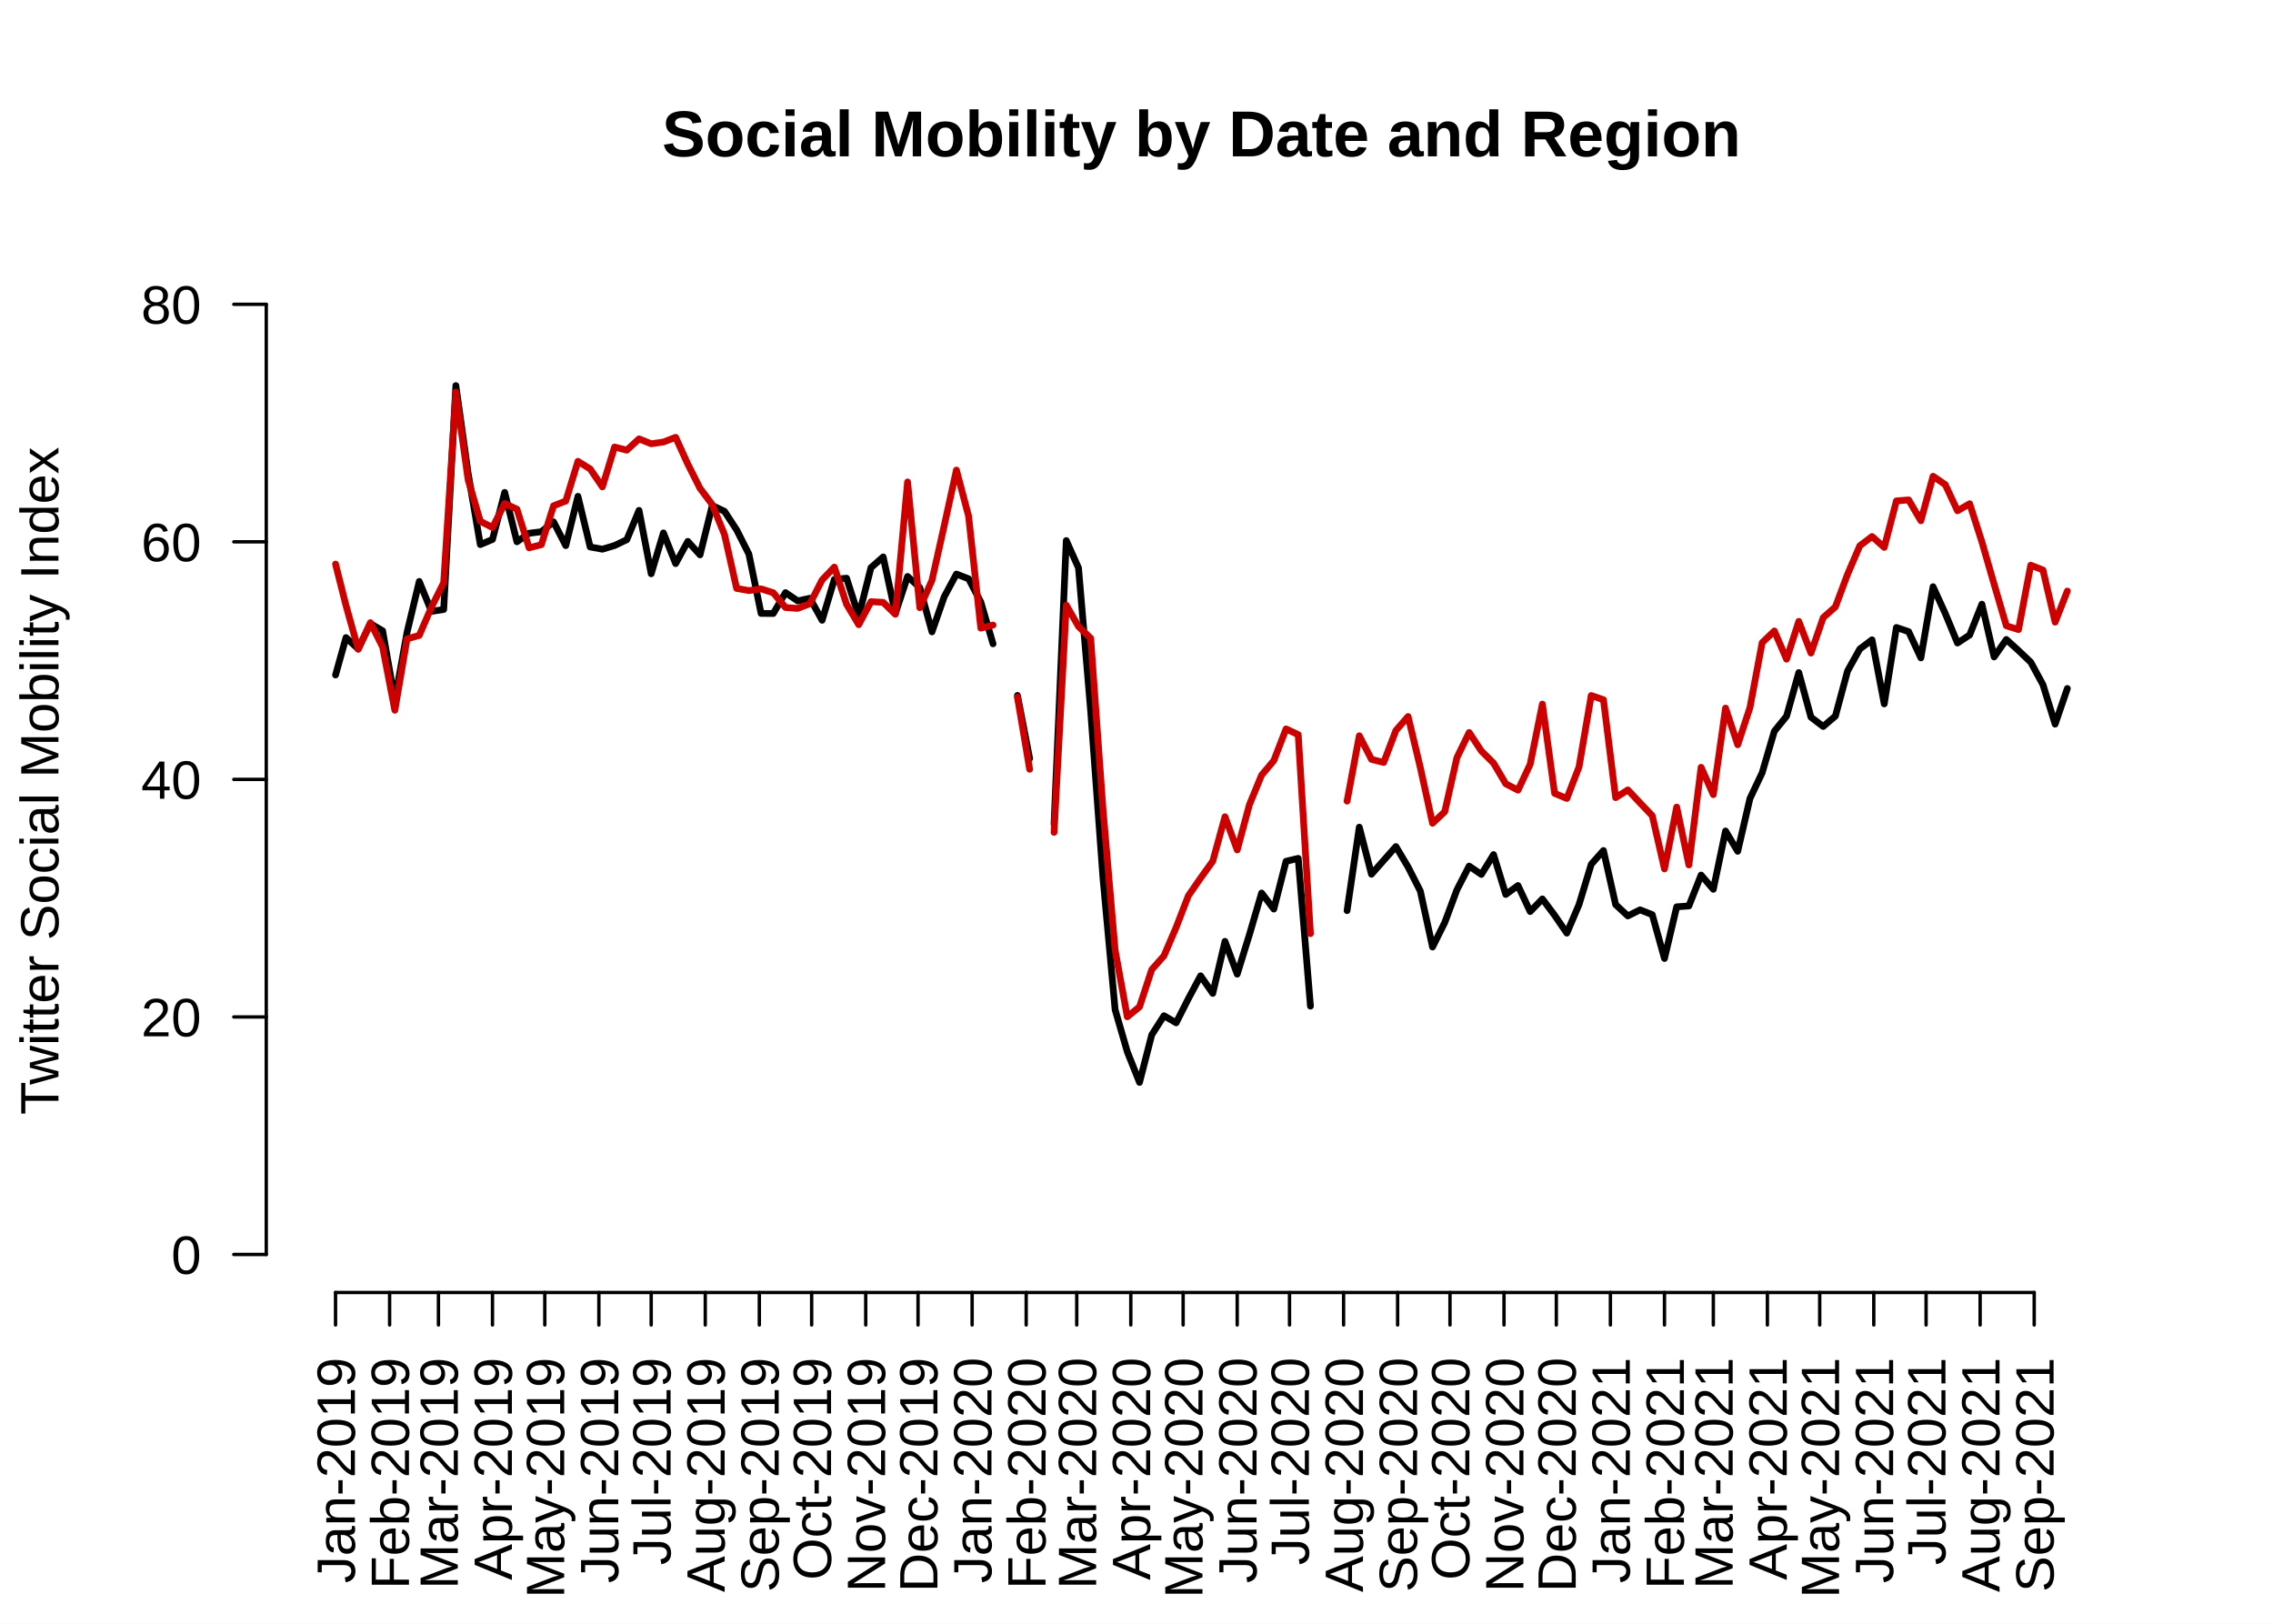
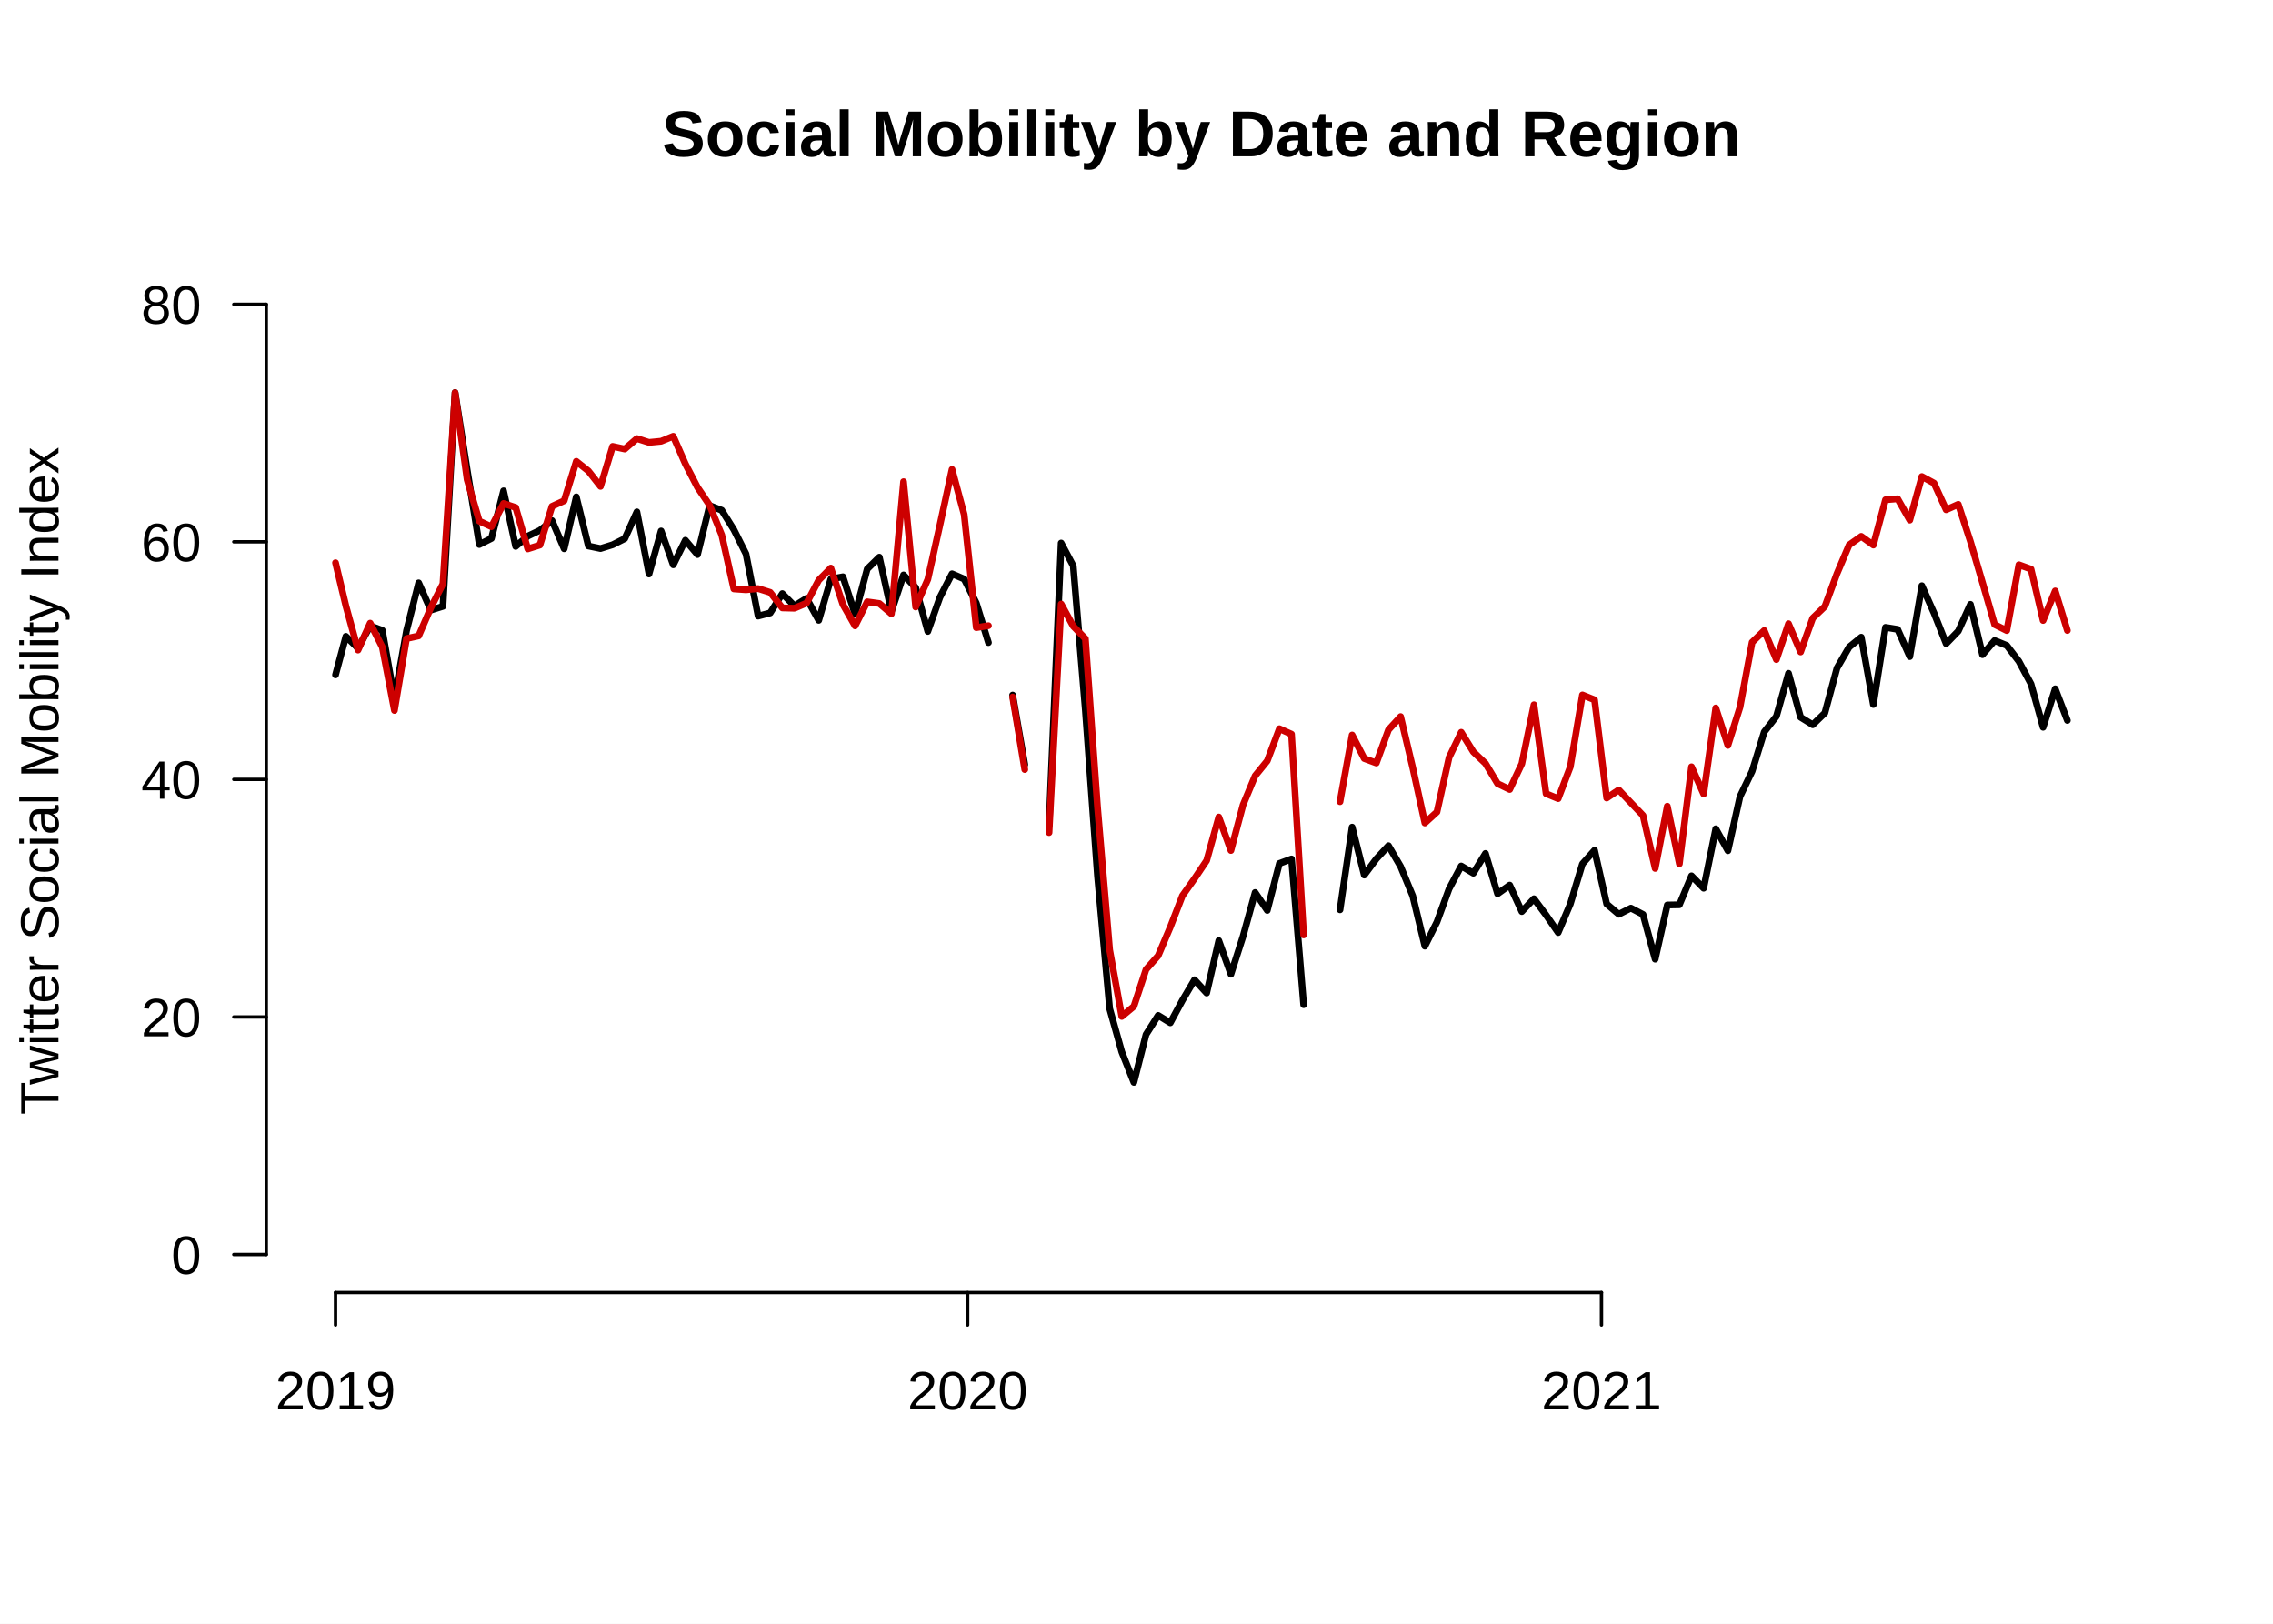
<svg xmlns="http://www.w3.org/2000/svg" viewBox="0 0 504.00 360.00">
  <defs>
    <style type="text/css">
    line, polyline, polygon, path, rect, circle {
      fill: none;
      stroke: #000000;
      stroke-linecap: round;
      stroke-linejoin: round;
      stroke-miterlimit: 10.00;
    }
  </style>
  </defs>
  <rect width="100%" height="100%" style="stroke: none; fill: #FFFFFF;" />
  <defs>
    <clipPath id="cpNTkuMDR8NDczLjc2fDI4Ni41Nnw1OS4wNA==">
      <rect x="59.04" y="59.04" width="414.72" height="227.52" />
    </clipPath>
  </defs>
-   <polyline points="74.40,149.65 76.72,141.36 79.43,143.87 82.13,138.27 84.84,139.85 87.55,155.22 90.25,140.22 92.96,128.91 95.67,135.55 98.38,135.13 101.08,85.49 103.79,104.89 106.50,120.74 109.20,119.60 111.91,109.17 114.62,120.12 117.32,118.23 120.03,117.89 122.74,115.70 125.45,120.97 128.15,110.04 130.86,121.27 133.57,121.76 136.27,120.95 138.98,119.66 141.69,113.16 144.39,127.21 147.10,118.15 149.81,124.96 152.51,120.03 155.22,123.02 157.93,112.08 160.64,113.36 163.34,117.48 166.05,122.84 168.76,136.00 171.46,136.02 174.17,131.39 176.88,133.23 179.58,132.64 182.29,137.52 185.00,128.47 187.71,128.19 190.41,136.60 193.12,125.86 195.83,123.48 198.53,136.00 201.24,127.80 203.95,130.27 206.65,140.09 209.36,132.31 212.07,127.28 214.77,128.32 217.48,133.49 220.19,142.74 " style="stroke-width: 1.50;" clip-path="url(#cpNTkuMDR8NDczLjc2fDI4Ni41Nnw1OS4wNA==)" />
-   <polyline points="225.60,154.19 228.31,168.17 " style="stroke-width: 1.50;" clip-path="url(#cpNTkuMDR8NDczLjc2fDI4Ni41Nnw1OS4wNA==)" />
-   <polyline points="233.72,182.68 236.43,119.85 239.14,125.91 241.84,157.63 244.55,194.45 247.26,223.86 249.96,233.19 252.67,239.98 255.38,229.44 258.09,225.20 260.79,226.77 263.50,221.42 266.21,216.35 268.91,220.24 271.62,208.71 274.33,215.98 277.03,207.24 279.74,197.99 282.45,201.55 285.16,190.96 287.86,190.31 290.57,223.07 " style="stroke-width: 1.50;" clip-path="url(#cpNTkuMDR8NDczLjc2fDI4Ni41Nnw1OS4wNA==)" />
-   <polyline points="298.69,201.90 301.40,183.39 304.10,193.82 306.81,190.75 309.52,187.69 312.22,192.23 314.93,197.55 317.64,209.96 320.35,204.53 323.05,197.28 325.76,192.02 328.47,193.87 331.17,189.47 333.88,198.31 336.59,196.33 339.29,202.10 342.00,199.30 344.71,202.93 347.42,206.88 350.12,200.56 352.83,191.62 355.54,188.57 358.24,200.56 360.95,203.07 363.66,201.72 366.36,202.79 369.07,212.51 371.78,201.05 374.48,200.86 377.19,194.01 379.90,197.17 382.61,184.24 385.31,188.74 388.02,177.05 390.73,171.33 393.43,162.12 396.14,158.79 398.85,149.12 401.55,159.01 404.26,161.07 406.97,158.76 409.67,148.75 412.38,143.89 415.09,141.85 417.80,156.06 420.50,139.12 423.21,140.04 425.92,145.86 428.62,130.08 431.33,136.02 434.04,142.56 436.74,140.78 439.45,133.95 442.16,145.65 444.87,141.78 447.57,144.23 450.28,146.80 452.99,151.80 455.69,160.55 458.40,152.65 " style="stroke-width: 1.50;" clip-path="url(#cpNTkuMDR8NDczLjc2fDI4Ni41Nnw1OS4wNA==)" />
+   <polyline points="74.40,149.62 76.70,141.08 79.39,143.71 82.08,138.75 84.77,139.75 87.46,154.90 90.14,139.82 92.83,129.23 95.52,135.27 98.21,134.43 100.90,87.04 103.58,104.16 106.27,120.73 108.96,119.38 111.65,108.83 114.34,121.15 117.02,118.87 119.71,117.59 122.40,115.43 125.09,121.67 127.78,110.16 130.46,121.06 133.15,121.62 135.84,120.78 138.53,119.42 141.22,113.49 143.90,127.27 146.59,117.73 149.28,125.23 151.97,119.78 154.66,122.96 157.34,112.09 160.03,113.13 162.72,117.44 165.41,122.81 168.10,136.59 170.78,135.89 173.47,131.61 176.16,134.34 178.85,132.66 181.54,137.53 184.22,128.39 186.91,127.88 189.60,136.18 192.29,126.16 194.98,123.53 197.66,135.58 200.35,127.47 203.04,130.28 205.73,139.99 208.42,132.42 211.10,127.22 213.79,128.38 216.48,133.70 219.17,142.46 " style="stroke-width: 1.50;" clip-path="url(#cpNTkuMDR8NDczLjc2fDI4Ni41Nnw1OS4wNA==)" />
+   <polyline points="224.54,154.10 227.23,169.51 " style="stroke-width: 1.50;" clip-path="url(#cpNTkuMDR8NDczLjc2fDI4Ni41Nnw1OS4wNA==)" />
+   <polyline points="232.61,182.99 235.30,120.40 237.98,125.45 240.67,157.48 243.36,194.22 246.05,223.62 248.74,233.21 251.42,239.96 254.11,229.36 256.80,225.12 259.49,226.76 262.18,221.78 264.86,217.23 267.55,220.16 270.24,208.54 272.93,215.99 275.62,207.59 278.30,197.88 280.99,201.85 283.68,191.43 286.37,190.44 289.06,222.75 " style="stroke-width: 1.50;" clip-path="url(#cpNTkuMDR8NDczLjc2fDI4Ni41Nnw1OS4wNA==)" />
+   <polyline points="297.12,201.71 299.81,183.38 302.50,194.01 305.18,190.41 307.87,187.50 310.56,192.11 313.25,198.64 315.94,209.77 318.62,204.41 321.31,197.06 324.00,192.00 326.69,193.60 329.38,189.22 332.06,198.16 334.75,196.24 337.44,202.10 340.13,199.26 342.82,202.88 345.50,206.76 348.19,200.43 350.88,191.53 353.57,188.51 356.26,200.42 358.94,202.70 361.63,201.34 364.32,202.75 367.01,212.66 369.70,200.65 372.38,200.60 375.07,194.18 377.76,196.93 380.45,183.75 383.14,188.61 385.82,176.60 388.51,170.98 391.20,162.26 393.89,158.82 396.58,149.28 399.26,159.02 401.95,160.68 404.64,158.07 407.33,148.11 410.02,143.46 412.70,141.27 415.39,156.19 418.08,139.09 420.77,139.53 423.46,145.57 426.14,129.86 428.83,135.91 431.52,142.70 434.21,139.92 436.90,133.99 439.58,145.14 442.27,142.01 444.96,143.10 447.65,146.62 450.34,151.64 453.02,161.24 455.71,152.71 458.40,159.72 " style="stroke-width: 1.50;" clip-path="url(#cpNTkuMDR8NDczLjc2fDI4Ni41Nnw1OS4wNA==)" />
  <defs>
    <clipPath id="cpMC4wMHw1MDQuMDB8MzYwLjAwfDAuMDA=">
      <rect x="0.00" y="0.00" width="504.00" height="360.00" />
    </clipPath>
  </defs>
+   <line x1="74.40" y1="286.56" x2="355.10" y2="286.56" style="stroke-width: 0.75;" clip-path="url(#cpMC4wMHw1MDQuMDB8MzYwLjAwfDAuMDA=)" />
+   <line x1="74.40" y1="286.56" x2="74.40" y2="293.76" style="stroke-width: 0.75;" clip-path="url(#cpMC4wMHw1MDQuMDB8MzYwLjAwfDAuMDA=)" />
+   <line x1="214.56" y1="286.56" x2="214.56" y2="293.76" style="stroke-width: 0.75;" clip-path="url(#cpMC4wMHw1MDQuMDB8MzYwLjAwfDAuMDA=)" />
+   <line x1="355.10" y1="286.56" x2="355.10" y2="293.76" style="stroke-width: 0.75;" clip-path="url(#cpMC4wMHw1MDQuMDB8MzYwLjAwfDAuMDA=)" />
+   <g clip-path="url(#cpMC4wMHw1MDQuMDB8MzYwLjAwfDAuMDA=)">
+     <text x="61.05" y="312.48" style="font-size: 12.00px; font-family: Arial;" textLength="26.70px" lengthAdjust="spacingAndGlyphs">2019</text>
+   </g>
+   <g clip-path="url(#cpMC4wMHw1MDQuMDB8MzYwLjAwfDAuMDA=)">
+     <text x="201.21" y="312.48" style="font-size: 12.00px; font-family: Arial;" textLength="26.70px" lengthAdjust="spacingAndGlyphs">2020</text>
+   </g>
+   <g clip-path="url(#cpMC4wMHw1MDQuMDB8MzYwLjAwfDAuMDA=)">
+     <text x="341.76" y="312.48" style="font-size: 12.00px; font-family: Arial;" textLength="26.70px" lengthAdjust="spacingAndGlyphs">2021</text>
+   </g>
  <line x1="59.04" y1="278.13" x2="59.04" y2="67.47" style="stroke-width: 0.75;" clip-path="url(#cpMC4wMHw1MDQuMDB8MzYwLjAwfDAuMDA=)" />
  <line x1="59.04" y1="278.13" x2="51.84" y2="278.13" style="stroke-width: 0.75;" clip-path="url(#cpMC4wMHw1MDQuMDB8MzYwLjAwfDAuMDA=)" />
  <line x1="59.04" y1="225.47" x2="51.84" y2="225.47" style="stroke-width: 0.75;" clip-path="url(#cpMC4wMHw1MDQuMDB8MzYwLjAwfDAuMDA=)" />
  <line x1="59.04" y1="172.80" x2="51.84" y2="172.80" style="stroke-width: 0.75;" clip-path="url(#cpMC4wMHw1MDQuMDB8MzYwLjAwfDAuMDA=)" />
  <line x1="59.04" y1="120.13" x2="51.84" y2="120.13" style="stroke-width: 0.75;" clip-path="url(#cpMC4wMHw1MDQuMDB8MzYwLjAwfDAuMDA=)" />
  <line x1="59.04" y1="67.47" x2="51.84" y2="67.47" style="stroke-width: 0.75;" clip-path="url(#cpMC4wMHw1MDQuMDB8MzYwLjAwfDAuMDA=)" />
  <g clip-path="url(#cpMC4wMHw1MDQuMDB8MzYwLjAwfDAuMDA=)">
    <text x="37.97" y="282.43" style="font-size: 12.00px; font-family: Arial;" textLength="6.67px" lengthAdjust="spacingAndGlyphs">0</text>
  </g>
  <g clip-path="url(#cpMC4wMHw1MDQuMDB8MzYwLjAwfDAuMDA=)">
    <text x="31.29" y="229.76" style="font-size: 12.00px; font-family: Arial;" textLength="13.35px" lengthAdjust="spacingAndGlyphs">20</text>
  </g>
  <g clip-path="url(#cpMC4wMHw1MDQuMDB8MzYwLjAwfDAuMDA=)">
    <text x="31.29" y="177.09" style="font-size: 12.00px; font-family: Arial;" textLength="13.35px" lengthAdjust="spacingAndGlyphs">40</text>
  </g>
  <g clip-path="url(#cpMC4wMHw1MDQuMDB8MzYwLjAwfDAuMDA=)">
    <text x="31.29" y="124.43" style="font-size: 12.00px; font-family: Arial;" textLength="13.35px" lengthAdjust="spacingAndGlyphs">60</text>
  </g>
  <g clip-path="url(#cpMC4wMHw1MDQuMDB8MzYwLjAwfDAuMDA=)">
    <text x="31.29" y="71.76" style="font-size: 12.00px; font-family: Arial;" textLength="13.35px" lengthAdjust="spacingAndGlyphs">80</text>
  </g>
  <g clip-path="url(#cpMC4wMHw1MDQuMDB8MzYwLjAwfDAuMDA=)">
    <text x="146.78" y="34.67" style="font-size: 14.40px; font-weight: bold; font-family: Arial;" textLength="239.23px" lengthAdjust="spacingAndGlyphs">Social Mobility by Date and Region</text>
  </g>
  <g clip-path="url(#cpMC4wMHw1MDQuMDB8MzYwLjAwfDAuMDA=)">
    <text transform="translate(12.96,247.16) rotate(-90)" style="font-size: 12.00px; font-family: Arial;" textLength="148.72px" lengthAdjust="spacingAndGlyphs">Twitter Social Mobility Index</text>
  </g>
  <defs>
    <clipPath id="cpNTkuMDR8NDczLjc2fDI4Ni41Nnw1OS4wNA==">
      <rect x="59.04" y="59.04" width="414.72" height="227.52" />
    </clipPath>
  </defs>
-   <polyline points="74.40,125.06 76.72,134.25 79.43,143.95 82.13,138.04 84.84,143.44 87.55,157.47 90.25,141.64 92.96,140.88 95.67,134.61 98.38,129.18 101.08,86.92 103.79,106.33 106.50,115.57 109.20,116.96 111.91,111.64 114.62,112.89 117.32,121.46 120.03,120.77 122.74,112.14 125.45,111.08 128.15,102.28 130.86,103.97 133.57,107.95 136.27,99.11 138.98,99.81 141.69,97.30 144.39,98.39 147.10,98.00 149.81,96.96 152.51,102.90 155.22,108.27 157.93,111.87 160.64,118.51 163.34,130.46 166.05,130.94 168.76,130.56 171.46,131.42 174.17,134.69 176.88,134.89 179.58,133.86 182.29,128.57 185.00,125.73 187.71,133.97 190.41,138.50 193.12,133.40 195.83,133.55 198.53,136.19 201.24,106.85 203.95,134.74 206.65,128.67 209.36,116.57 212.07,104.22 214.77,114.44 217.48,139.27 220.19,138.59 " style="stroke-width: 1.50; stroke: #CD0000;" clip-path="url(#cpNTkuMDR8NDczLjc2fDI4Ni41Nnw1OS4wNA==)" />
-   <polyline points="225.60,154.54 228.31,170.56 " style="stroke-width: 1.50; stroke: #CD0000;" clip-path="url(#cpNTkuMDR8NDczLjc2fDI4Ni41Nnw1OS4wNA==)" />
-   <polyline points="233.72,184.55 236.43,134.18 239.14,138.90 241.84,141.50 244.55,179.15 247.26,210.65 249.96,225.44 252.67,223.22 255.38,214.97 258.09,211.91 260.79,205.61 263.50,198.60 266.21,194.68 268.91,190.93 271.62,181.08 274.33,188.44 277.03,178.43 279.74,171.85 282.45,168.63 285.16,161.61 287.86,162.88 290.57,207.00 " style="stroke-width: 1.50; stroke: #CD0000;" clip-path="url(#cpNTkuMDR8NDczLjc2fDI4Ni41Nnw1OS4wNA==)" />
-   <polyline points="298.69,177.62 301.40,163.13 304.10,168.36 306.81,169.05 309.52,161.95 312.22,158.86 314.93,170.17 317.64,182.53 320.35,179.96 323.05,167.97 325.76,162.40 328.47,166.51 331.17,169.19 333.88,173.78 336.59,175.19 339.29,169.45 342.00,156.10 344.71,175.90 347.42,177.03 350.12,170.05 352.83,154.20 355.54,155.14 358.24,176.85 360.95,175.13 363.66,178.02 366.36,180.85 369.07,192.65 371.78,178.94 374.48,191.77 377.19,170.12 379.90,176.18 382.61,156.99 385.31,165.12 388.02,156.89 390.73,142.48 393.43,139.89 396.14,146.15 398.85,137.77 401.55,144.80 404.26,136.94 406.97,134.54 409.67,127.31 412.38,121.01 415.09,118.95 417.80,121.36 420.50,111.05 423.21,110.84 425.92,115.46 428.62,105.59 431.33,107.45 434.04,113.25 436.74,111.68 439.45,120.13 442.16,129.52 444.87,138.74 447.57,139.59 450.28,125.31 452.99,126.38 455.69,137.94 458.40,131.04 " style="stroke-width: 1.50; stroke: #CD0000;" clip-path="url(#cpNTkuMDR8NDczLjc2fDI4Ni41Nnw1OS4wNA==)" />
-   <defs>
-     <clipPath id="cpMC4wMHw1MDQuMDB8MzYwLjAwfDAuMDA=">
-       <rect x="0.00" y="0.00" width="504.00" height="360.00" />
-     </clipPath>
-   </defs>
-   <line x1="74.40" y1="286.56" x2="451.05" y2="286.56" style="stroke-width: 0.75;" clip-path="url(#cpMC4wMHw1MDQuMDB8MzYwLjAwfDAuMDA=)" />
-   <line x1="74.40" y1="286.56" x2="74.40" y2="293.76" style="stroke-width: 0.75;" clip-path="url(#cpMC4wMHw1MDQuMDB8MzYwLjAwfDAuMDA=)" />
-   <line x1="86.39" y1="286.56" x2="86.39" y2="293.76" style="stroke-width: 0.75;" clip-path="url(#cpMC4wMHw1MDQuMDB8MzYwLjAwfDAuMDA=)" />
-   <line x1="97.22" y1="286.56" x2="97.22" y2="293.76" style="stroke-width: 0.75;" clip-path="url(#cpMC4wMHw1MDQuMDB8MzYwLjAwfDAuMDA=)" />
-   <line x1="109.20" y1="286.56" x2="109.20" y2="293.76" style="stroke-width: 0.75;" clip-path="url(#cpMC4wMHw1MDQuMDB8MzYwLjAwfDAuMDA=)" />
-   <line x1="120.80" y1="286.56" x2="120.80" y2="293.76" style="stroke-width: 0.75;" clip-path="url(#cpMC4wMHw1MDQuMDB8MzYwLjAwfDAuMDA=)" />
-   <line x1="132.79" y1="286.56" x2="132.79" y2="293.76" style="stroke-width: 0.75;" clip-path="url(#cpMC4wMHw1MDQuMDB8MzYwLjAwfDAuMDA=)" />
-   <line x1="144.39" y1="286.56" x2="144.39" y2="293.76" style="stroke-width: 0.75;" clip-path="url(#cpMC4wMHw1MDQuMDB8MzYwLjAwfDAuMDA=)" />
-   <line x1="156.38" y1="286.56" x2="156.38" y2="293.76" style="stroke-width: 0.75;" clip-path="url(#cpMC4wMHw1MDQuMDB8MzYwLjAwfDAuMDA=)" />
-   <line x1="168.37" y1="286.56" x2="168.37" y2="293.76" style="stroke-width: 0.75;" clip-path="url(#cpMC4wMHw1MDQuMDB8MzYwLjAwfDAuMDA=)" />
-   <line x1="179.97" y1="286.56" x2="179.97" y2="293.76" style="stroke-width: 0.75;" clip-path="url(#cpMC4wMHw1MDQuMDB8MzYwLjAwfDAuMDA=)" />
-   <line x1="191.96" y1="286.56" x2="191.96" y2="293.76" style="stroke-width: 0.75;" clip-path="url(#cpMC4wMHw1MDQuMDB8MzYwLjAwfDAuMDA=)" />
-   <line x1="203.56" y1="286.56" x2="203.56" y2="293.76" style="stroke-width: 0.75;" clip-path="url(#cpMC4wMHw1MDQuMDB8MzYwLjAwfDAuMDA=)" />
-   <line x1="215.55" y1="286.56" x2="215.55" y2="293.76" style="stroke-width: 0.75;" clip-path="url(#cpMC4wMHw1MDQuMDB8MzYwLjAwfDAuMDA=)" />
-   <line x1="227.54" y1="286.56" x2="227.54" y2="293.76" style="stroke-width: 0.75;" clip-path="url(#cpMC4wMHw1MDQuMDB8MzYwLjAwfDAuMDA=)" />
-   <line x1="238.75" y1="286.56" x2="238.75" y2="293.76" style="stroke-width: 0.75;" clip-path="url(#cpMC4wMHw1MDQuMDB8MzYwLjAwfDAuMDA=)" />
-   <line x1="250.74" y1="286.56" x2="250.74" y2="293.76" style="stroke-width: 0.75;" clip-path="url(#cpMC4wMHw1MDQuMDB8MzYwLjAwfDAuMDA=)" />
-   <line x1="262.34" y1="286.56" x2="262.34" y2="293.76" style="stroke-width: 0.75;" clip-path="url(#cpMC4wMHw1MDQuMDB8MzYwLjAwfDAuMDA=)" />
-   <line x1="274.33" y1="286.56" x2="274.33" y2="293.76" style="stroke-width: 0.75;" clip-path="url(#cpMC4wMHw1MDQuMDB8MzYwLjAwfDAuMDA=)" />
-   <line x1="285.93" y1="286.56" x2="285.93" y2="293.76" style="stroke-width: 0.75;" clip-path="url(#cpMC4wMHw1MDQuMDB8MzYwLjAwfDAuMDA=)" />
-   <line x1="297.92" y1="286.56" x2="297.92" y2="293.76" style="stroke-width: 0.75;" clip-path="url(#cpMC4wMHw1MDQuMDB8MzYwLjAwfDAuMDA=)" />
-   <line x1="309.90" y1="286.56" x2="309.90" y2="293.76" style="stroke-width: 0.75;" clip-path="url(#cpMC4wMHw1MDQuMDB8MzYwLjAwfDAuMDA=)" />
-   <line x1="321.51" y1="286.56" x2="321.51" y2="293.76" style="stroke-width: 0.75;" clip-path="url(#cpMC4wMHw1MDQuMDB8MzYwLjAwfDAuMDA=)" />
-   <line x1="333.49" y1="286.56" x2="333.49" y2="293.76" style="stroke-width: 0.75;" clip-path="url(#cpMC4wMHw1MDQuMDB8MzYwLjAwfDAuMDA=)" />
-   <line x1="345.09" y1="286.56" x2="345.09" y2="293.76" style="stroke-width: 0.75;" clip-path="url(#cpMC4wMHw1MDQuMDB8MzYwLjAwfDAuMDA=)" />
-   <line x1="357.08" y1="286.56" x2="357.08" y2="293.76" style="stroke-width: 0.75;" clip-path="url(#cpMC4wMHw1MDQuMDB8MzYwLjAwfDAuMDA=)" />
-   <line x1="369.07" y1="286.56" x2="369.07" y2="293.76" style="stroke-width: 0.75;" clip-path="url(#cpMC4wMHw1MDQuMDB8MzYwLjAwfDAuMDA=)" />
-   <line x1="379.90" y1="286.56" x2="379.90" y2="293.76" style="stroke-width: 0.75;" clip-path="url(#cpMC4wMHw1MDQuMDB8MzYwLjAwfDAuMDA=)" />
-   <line x1="391.89" y1="286.56" x2="391.89" y2="293.76" style="stroke-width: 0.75;" clip-path="url(#cpMC4wMHw1MDQuMDB8MzYwLjAwfDAuMDA=)" />
-   <line x1="403.49" y1="286.56" x2="403.49" y2="293.76" style="stroke-width: 0.75;" clip-path="url(#cpMC4wMHw1MDQuMDB8MzYwLjAwfDAuMDA=)" />
-   <line x1="415.48" y1="286.56" x2="415.48" y2="293.76" style="stroke-width: 0.75;" clip-path="url(#cpMC4wMHw1MDQuMDB8MzYwLjAwfDAuMDA=)" />
-   <line x1="427.08" y1="286.56" x2="427.08" y2="293.76" style="stroke-width: 0.75;" clip-path="url(#cpMC4wMHw1MDQuMDB8MzYwLjAwfDAuMDA=)" />
-   <line x1="439.06" y1="286.56" x2="439.06" y2="293.76" style="stroke-width: 0.75;" clip-path="url(#cpMC4wMHw1MDQuMDB8MzYwLjAwfDAuMDA=)" />
-   <line x1="451.05" y1="286.56" x2="451.05" y2="293.76" style="stroke-width: 0.75;" clip-path="url(#cpMC4wMHw1MDQuMDB8MzYwLjAwfDAuMDA=)" />
-   <g clip-path="url(#cpMC4wMHw1MDQuMDB8MzYwLjAwfDAuMDA=)">
-     <text transform="translate(78.69,351.00) rotate(-90)" style="font-size: 12.00px; font-family: Arial;" textLength="50.04px" lengthAdjust="spacingAndGlyphs">Jan-2019</text>
-   </g>
-   <g clip-path="url(#cpMC4wMHw1MDQuMDB8MzYwLjAwfDAuMDA=)">
-     <text transform="translate(90.68,352.33) rotate(-90)" style="font-size: 12.00px; font-family: Arial;" textLength="51.37px" lengthAdjust="spacingAndGlyphs">Feb-2019</text>
-   </g>
-   <g clip-path="url(#cpMC4wMHw1MDQuMDB8MzYwLjAwfDAuMDA=)">
-     <text transform="translate(101.51,352.32) rotate(-90)" style="font-size: 12.00px; font-family: Arial;" textLength="51.36px" lengthAdjust="spacingAndGlyphs">Mar-2019</text>
-   </g>
-   <g clip-path="url(#cpMC4wMHw1MDQuMDB8MzYwLjAwfDAuMDA=)">
-     <text transform="translate(113.50,350.33) rotate(-90)" style="font-size: 12.00px; font-family: Arial;" textLength="49.37px" lengthAdjust="spacingAndGlyphs">Apr-2019</text>
-   </g>
-   <g clip-path="url(#cpMC4wMHw1MDQuMDB8MzYwLjAwfDAuMDA=)">
-     <text transform="translate(125.10,354.32) rotate(-90)" style="font-size: 12.00px; font-family: Arial;" textLength="53.36px" lengthAdjust="spacingAndGlyphs">May-2019</text>
-   </g>
-   <g clip-path="url(#cpMC4wMHw1MDQuMDB8MzYwLjAwfDAuMDA=)">
-     <text transform="translate(137.09,351.00) rotate(-90)" style="font-size: 12.00px; font-family: Arial;" textLength="50.04px" lengthAdjust="spacingAndGlyphs">Jun-2019</text>
-   </g>
-   <g clip-path="url(#cpMC4wMHw1MDQuMDB8MzYwLjAwfDAuMDA=)">
-     <text transform="translate(148.69,346.99) rotate(-90)" style="font-size: 12.00px; font-family: Arial;" textLength="46.03px" lengthAdjust="spacingAndGlyphs">Jul-2019</text>
-   </g>
-   <g clip-path="url(#cpMC4wMHw1MDQuMDB8MzYwLjAwfDAuMDA=)">
-     <text transform="translate(160.68,353.00) rotate(-90)" style="font-size: 12.00px; font-family: Arial;" textLength="52.04px" lengthAdjust="spacingAndGlyphs">Aug-2019</text>
-   </g>
-   <g clip-path="url(#cpMC4wMHw1MDQuMDB8MzYwLjAwfDAuMDA=)">
-     <text transform="translate(172.66,353.00) rotate(-90)" style="font-size: 12.00px; font-family: Arial;" textLength="52.04px" lengthAdjust="spacingAndGlyphs">Sep-2019</text>
-   </g>
-   <g clip-path="url(#cpMC4wMHw1MDQuMDB8MzYwLjAwfDAuMDA=)">
-     <text transform="translate(184.27,350.32) rotate(-90)" style="font-size: 12.00px; font-family: Arial;" textLength="49.36px" lengthAdjust="spacingAndGlyphs">Oct-2019</text>
-   </g>
-   <g clip-path="url(#cpMC4wMHw1MDQuMDB8MzYwLjAwfDAuMDA=)">
-     <text transform="translate(196.25,352.99) rotate(-90)" style="font-size: 12.00px; font-family: Arial;" textLength="52.03px" lengthAdjust="spacingAndGlyphs">Nov-2019</text>
-   </g>
-   <g clip-path="url(#cpMC4wMHw1MDQuMDB8MzYwLjAwfDAuMDA=)">
-     <text transform="translate(207.86,352.99) rotate(-90)" style="font-size: 12.00px; font-family: Arial;" textLength="52.03px" lengthAdjust="spacingAndGlyphs">Dec-2019</text>
-   </g>
-   <g clip-path="url(#cpMC4wMHw1MDQuMDB8MzYwLjAwfDAuMDA=)">
-     <text transform="translate(219.84,351.00) rotate(-90)" style="font-size: 12.00px; font-family: Arial;" textLength="50.04px" lengthAdjust="spacingAndGlyphs">Jan-2020</text>
-   </g>
-   <g clip-path="url(#cpMC4wMHw1MDQuMDB8MzYwLjAwfDAuMDA=)">
-     <text transform="translate(231.83,352.33) rotate(-90)" style="font-size: 12.00px; font-family: Arial;" textLength="51.37px" lengthAdjust="spacingAndGlyphs">Feb-2020</text>
-   </g>
-   <g clip-path="url(#cpMC4wMHw1MDQuMDB8MzYwLjAwfDAuMDA=)">
-     <text transform="translate(243.05,352.32) rotate(-90)" style="font-size: 12.00px; font-family: Arial;" textLength="51.36px" lengthAdjust="spacingAndGlyphs">Mar-2020</text>
-   </g>
-   <g clip-path="url(#cpMC4wMHw1MDQuMDB8MzYwLjAwfDAuMDA=)">
-     <text transform="translate(255.03,350.33) rotate(-90)" style="font-size: 12.00px; font-family: Arial;" textLength="49.37px" lengthAdjust="spacingAndGlyphs">Apr-2020</text>
-   </g>
-   <g clip-path="url(#cpMC4wMHw1MDQuMDB8MzYwLjAwfDAuMDA=)">
-     <text transform="translate(266.63,354.32) rotate(-90)" style="font-size: 12.00px; font-family: Arial;" textLength="53.36px" lengthAdjust="spacingAndGlyphs">May-2020</text>
-   </g>
-   <g clip-path="url(#cpMC4wMHw1MDQuMDB8MzYwLjAwfDAuMDA=)">
-     <text transform="translate(278.62,351.00) rotate(-90)" style="font-size: 12.00px; font-family: Arial;" textLength="50.04px" lengthAdjust="spacingAndGlyphs">Jun-2020</text>
-   </g>
-   <g clip-path="url(#cpMC4wMHw1MDQuMDB8MzYwLjAwfDAuMDA=)">
-     <text transform="translate(290.22,346.99) rotate(-90)" style="font-size: 12.00px; font-family: Arial;" textLength="46.03px" lengthAdjust="spacingAndGlyphs">Jul-2020</text>
-   </g>
-   <g clip-path="url(#cpMC4wMHw1MDQuMDB8MzYwLjAwfDAuMDA=)">
-     <text transform="translate(302.21,353.00) rotate(-90)" style="font-size: 12.00px; font-family: Arial;" textLength="52.04px" lengthAdjust="spacingAndGlyphs">Aug-2020</text>
-   </g>
-   <g clip-path="url(#cpMC4wMHw1MDQuMDB8MzYwLjAwfDAuMDA=)">
-     <text transform="translate(314.20,353.00) rotate(-90)" style="font-size: 12.00px; font-family: Arial;" textLength="52.04px" lengthAdjust="spacingAndGlyphs">Sep-2020</text>
-   </g>
-   <g clip-path="url(#cpMC4wMHw1MDQuMDB8MzYwLjAwfDAuMDA=)">
-     <text transform="translate(325.80,350.32) rotate(-90)" style="font-size: 12.00px; font-family: Arial;" textLength="49.36px" lengthAdjust="spacingAndGlyphs">Oct-2020</text>
-   </g>
-   <g clip-path="url(#cpMC4wMHw1MDQuMDB8MzYwLjAwfDAuMDA=)">
-     <text transform="translate(337.79,352.99) rotate(-90)" style="font-size: 12.00px; font-family: Arial;" textLength="52.03px" lengthAdjust="spacingAndGlyphs">Nov-2020</text>
-   </g>
-   <g clip-path="url(#cpMC4wMHw1MDQuMDB8MzYwLjAwfDAuMDA=)">
-     <text transform="translate(349.39,352.99) rotate(-90)" style="font-size: 12.00px; font-family: Arial;" textLength="52.03px" lengthAdjust="spacingAndGlyphs">Dec-2020</text>
-   </g>
-   <g clip-path="url(#cpMC4wMHw1MDQuMDB8MzYwLjAwfDAuMDA=)">
-     <text transform="translate(361.38,351.00) rotate(-90)" style="font-size: 12.00px; font-family: Arial;" textLength="50.04px" lengthAdjust="spacingAndGlyphs">Jan-2021</text>
-   </g>
-   <g clip-path="url(#cpMC4wMHw1MDQuMDB8MzYwLjAwfDAuMDA=)">
-     <text transform="translate(373.37,352.33) rotate(-90)" style="font-size: 12.00px; font-family: Arial;" textLength="51.37px" lengthAdjust="spacingAndGlyphs">Feb-2021</text>
-   </g>
-   <g clip-path="url(#cpMC4wMHw1MDQuMDB8MzYwLjAwfDAuMDA=)">
-     <text transform="translate(384.19,352.32) rotate(-90)" style="font-size: 12.00px; font-family: Arial;" textLength="51.36px" lengthAdjust="spacingAndGlyphs">Mar-2021</text>
-   </g>
-   <g clip-path="url(#cpMC4wMHw1MDQuMDB8MzYwLjAwfDAuMDA=)">
-     <text transform="translate(396.18,350.33) rotate(-90)" style="font-size: 12.00px; font-family: Arial;" textLength="49.37px" lengthAdjust="spacingAndGlyphs">Apr-2021</text>
-   </g>
-   <g clip-path="url(#cpMC4wMHw1MDQuMDB8MzYwLjAwfDAuMDA=)">
-     <text transform="translate(407.78,354.32) rotate(-90)" style="font-size: 12.00px; font-family: Arial;" textLength="53.36px" lengthAdjust="spacingAndGlyphs">May-2021</text>
-   </g>
-   <g clip-path="url(#cpMC4wMHw1MDQuMDB8MzYwLjAwfDAuMDA=)">
-     <text transform="translate(419.77,351.00) rotate(-90)" style="font-size: 12.00px; font-family: Arial;" textLength="50.04px" lengthAdjust="spacingAndGlyphs">Jun-2021</text>
-   </g>
-   <g clip-path="url(#cpMC4wMHw1MDQuMDB8MzYwLjAwfDAuMDA=)">
-     <text transform="translate(431.37,346.99) rotate(-90)" style="font-size: 12.00px; font-family: Arial;" textLength="46.03px" lengthAdjust="spacingAndGlyphs">Jul-2021</text>
-   </g>
-   <g clip-path="url(#cpMC4wMHw1MDQuMDB8MzYwLjAwfDAuMDA=)">
-     <text transform="translate(443.36,353.00) rotate(-90)" style="font-size: 12.00px; font-family: Arial;" textLength="52.04px" lengthAdjust="spacingAndGlyphs">Aug-2021</text>
-   </g>
-   <g clip-path="url(#cpMC4wMHw1MDQuMDB8MzYwLjAwfDAuMDA=)">
-     <text transform="translate(455.35,353.00) rotate(-90)" style="font-size: 12.00px; font-family: Arial;" textLength="52.04px" lengthAdjust="spacingAndGlyphs">Sep-2021</text>
-   </g>
+   <polyline points="74.40,124.77 76.70,134.36 79.39,144.12 82.08,138.16 84.77,143.46 87.46,157.51 90.14,141.57 92.83,140.98 95.52,134.76 98.21,129.45 100.90,87.06 103.58,106.36 106.27,115.54 108.96,116.78 111.65,111.63 114.34,112.52 117.02,121.70 119.71,120.85 122.40,112.26 125.09,111.02 127.78,102.29 130.46,104.42 133.15,107.84 135.84,98.97 138.53,99.56 141.22,97.24 143.90,98.09 146.59,97.83 149.28,96.73 151.97,102.86 154.66,108.05 157.34,112.01 160.03,118.61 162.72,130.57 165.41,130.76 168.10,130.50 170.78,131.34 173.47,134.78 176.16,134.85 178.85,133.71 181.54,128.63 184.22,125.95 186.91,134.03 189.60,138.76 192.29,133.43 194.98,133.80 197.66,136.08 200.35,106.80 203.04,134.58 205.73,128.46 208.42,116.38 211.10,104.08 213.79,114.07 216.48,139.15 219.17,138.72 " style="stroke-width: 1.50; stroke: #CD0000;" clip-path="url(#cpNTkuMDR8NDczLjc2fDI4Ni41Nnw1OS4wNA==)" />
+   <polyline points="224.54,154.53 227.23,170.61 " style="stroke-width: 1.50; stroke: #CD0000;" clip-path="url(#cpNTkuMDR8NDczLjc2fDI4Ni41Nnw1OS4wNA==)" />
+   <polyline points="232.61,184.59 235.30,133.92 237.98,138.83 240.67,141.59 243.36,178.94 246.05,210.59 248.74,225.35 251.42,223.12 254.11,214.95 256.80,211.90 259.49,205.55 262.18,198.59 264.86,194.81 267.55,190.80 270.24,181.14 272.93,188.56 275.62,178.46 278.30,172.00 280.99,168.69 283.68,161.56 286.37,162.77 289.06,207.28 " style="stroke-width: 1.50; stroke: #CD0000;" clip-path="url(#cpNTkuMDR8NDczLjc2fDI4Ni41Nnw1OS4wNA==)" />
+   <polyline points="297.12,177.74 299.81,162.95 302.50,168.17 305.18,169.16 307.87,161.80 310.56,158.87 313.25,170.20 315.94,182.46 318.62,180.02 321.31,167.93 324.00,162.35 326.69,166.69 329.38,169.26 332.06,173.73 334.75,175.03 337.44,169.32 340.13,156.25 342.82,175.96 345.50,177.06 348.19,170.01 350.88,154.07 353.57,155.16 356.26,176.93 358.94,175.13 361.63,177.98 364.32,180.80 367.01,192.54 369.70,178.74 372.38,191.52 375.07,170.00 377.76,176.03 380.45,156.96 383.14,165.26 385.82,156.79 388.51,142.39 391.20,139.79 393.89,146.23 396.58,138.28 399.26,144.54 401.95,137.04 404.64,134.46 407.33,127.17 410.02,120.82 412.70,118.92 415.39,120.85 418.08,110.81 420.77,110.59 423.46,115.32 426.14,105.66 428.83,107.12 431.52,113.02 434.21,111.82 436.90,120.05 439.58,129.16 442.27,138.46 444.96,139.80 447.65,125.21 450.34,126.19 453.02,137.56 455.71,131.02 458.40,139.78 " style="stroke-width: 1.50; stroke: #CD0000;" clip-path="url(#cpNTkuMDR8NDczLjc2fDI4Ni41Nnw1OS4wNA==)" />
</svg>
